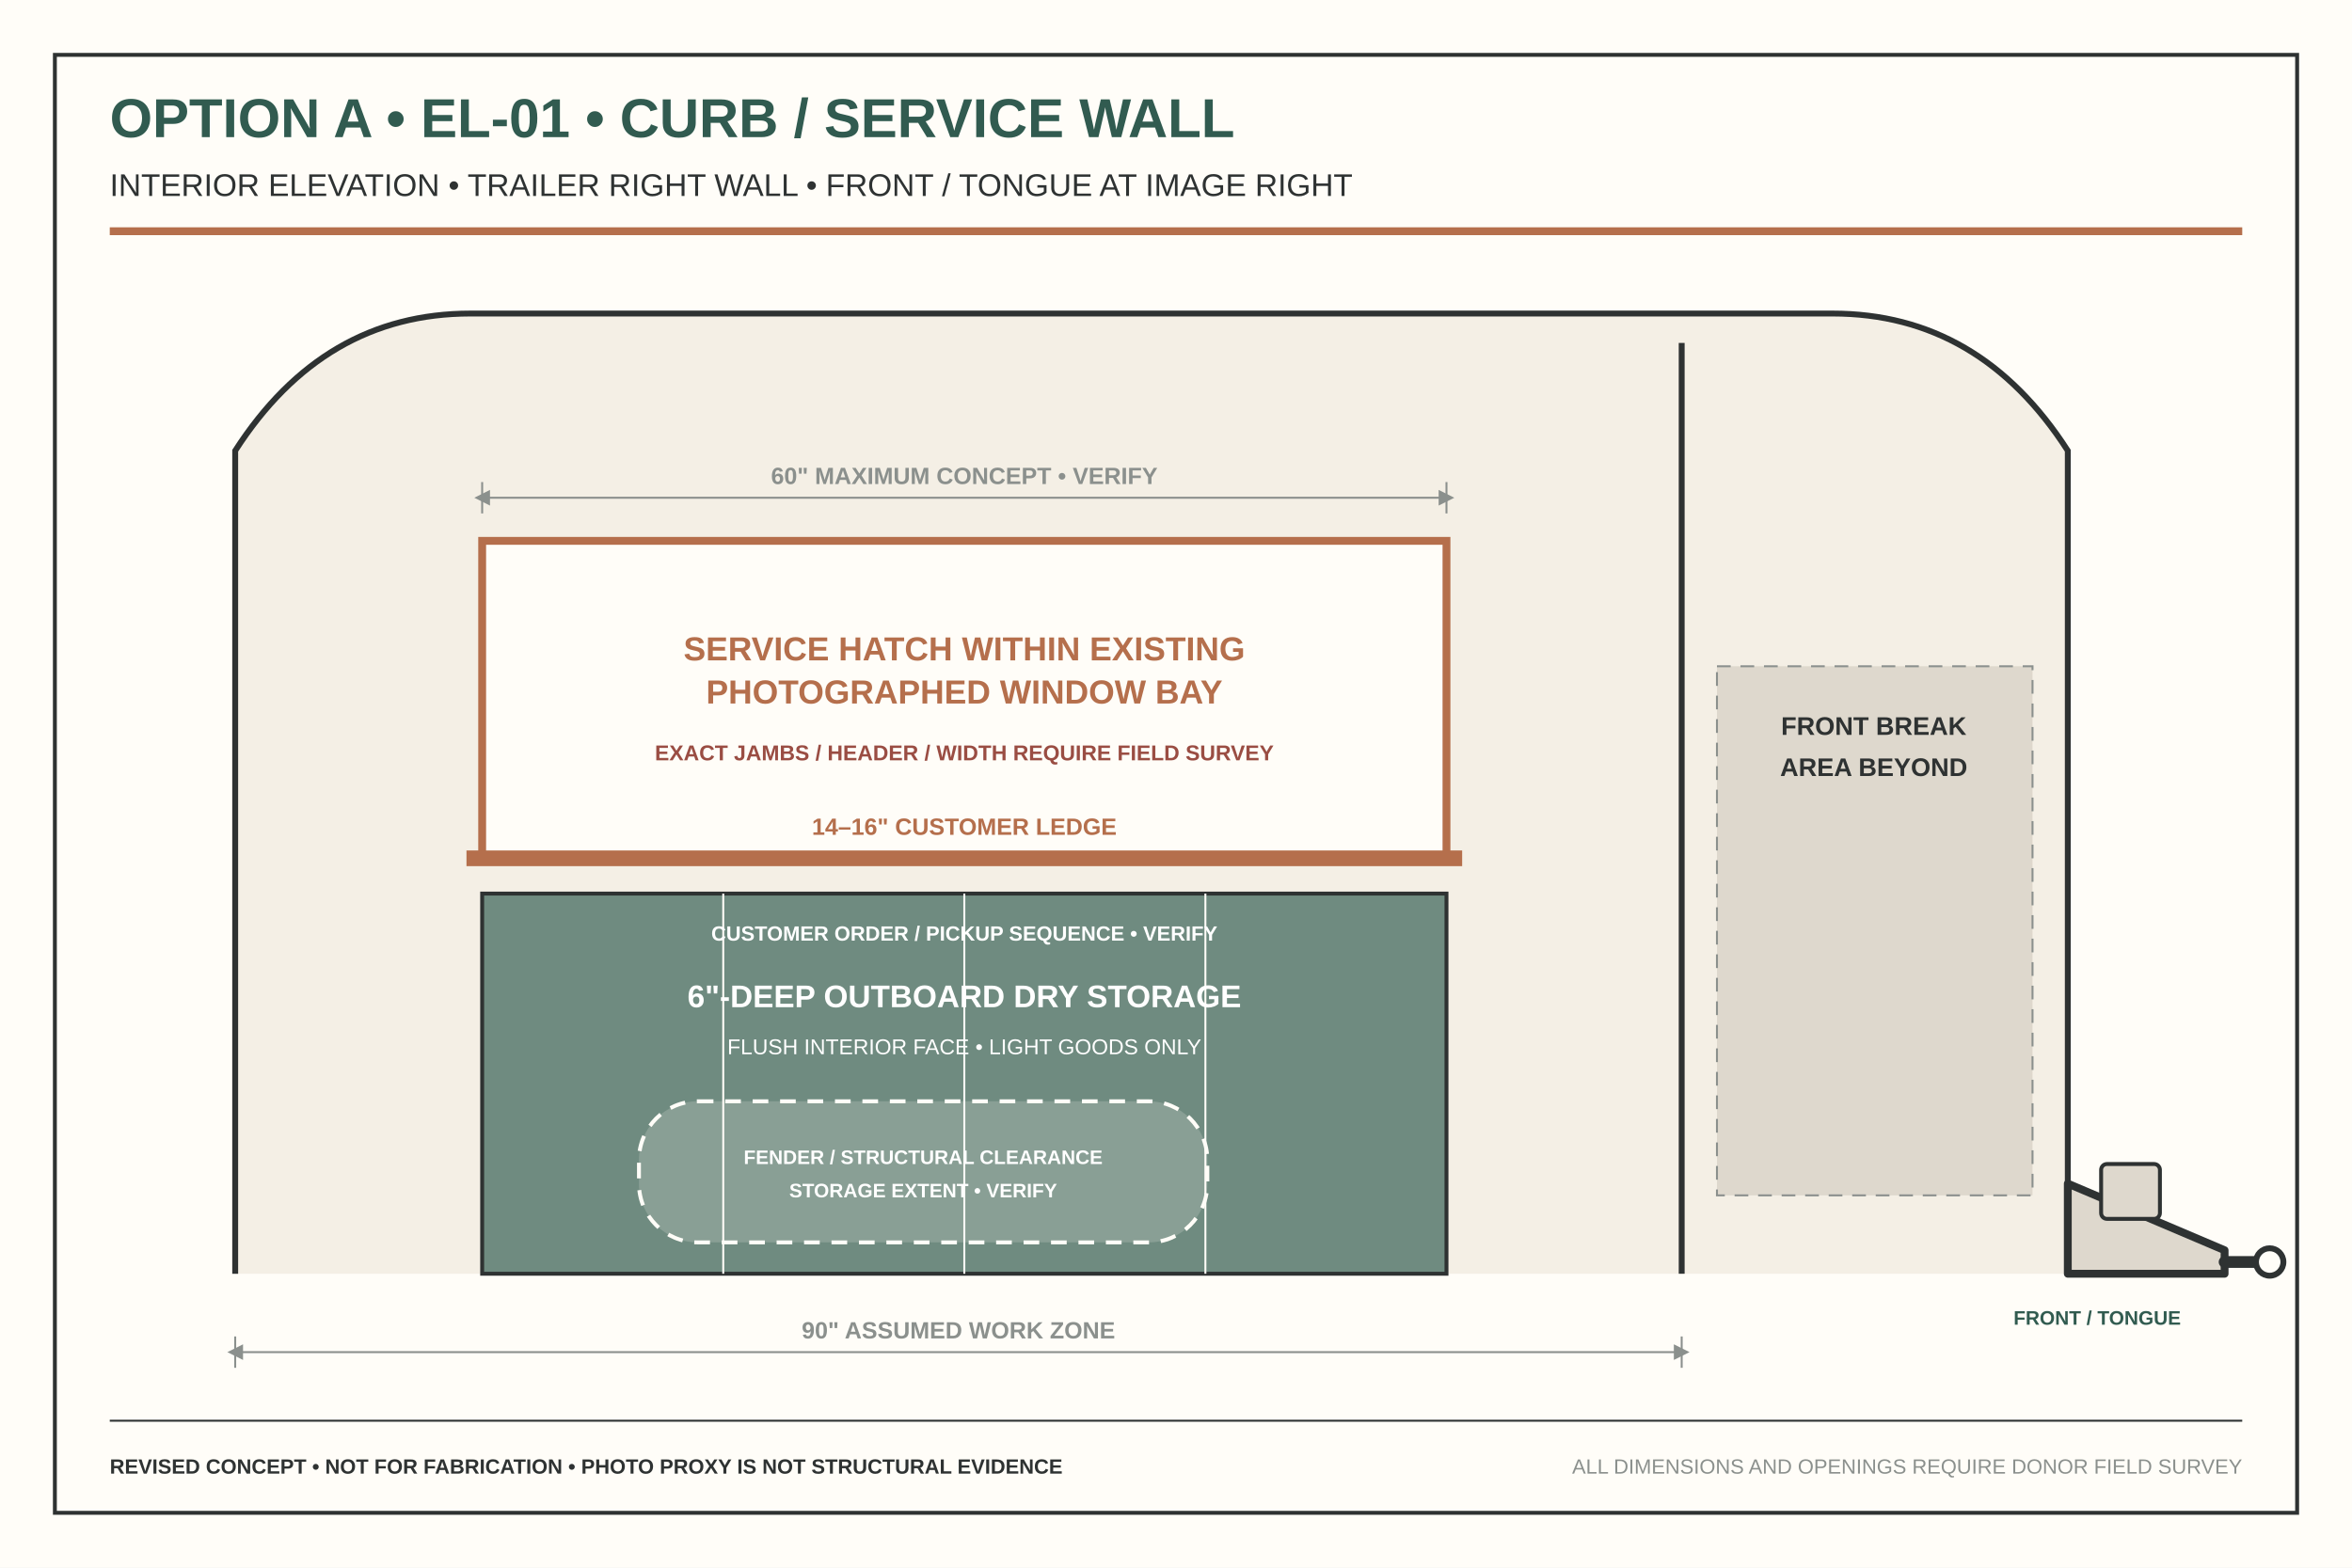
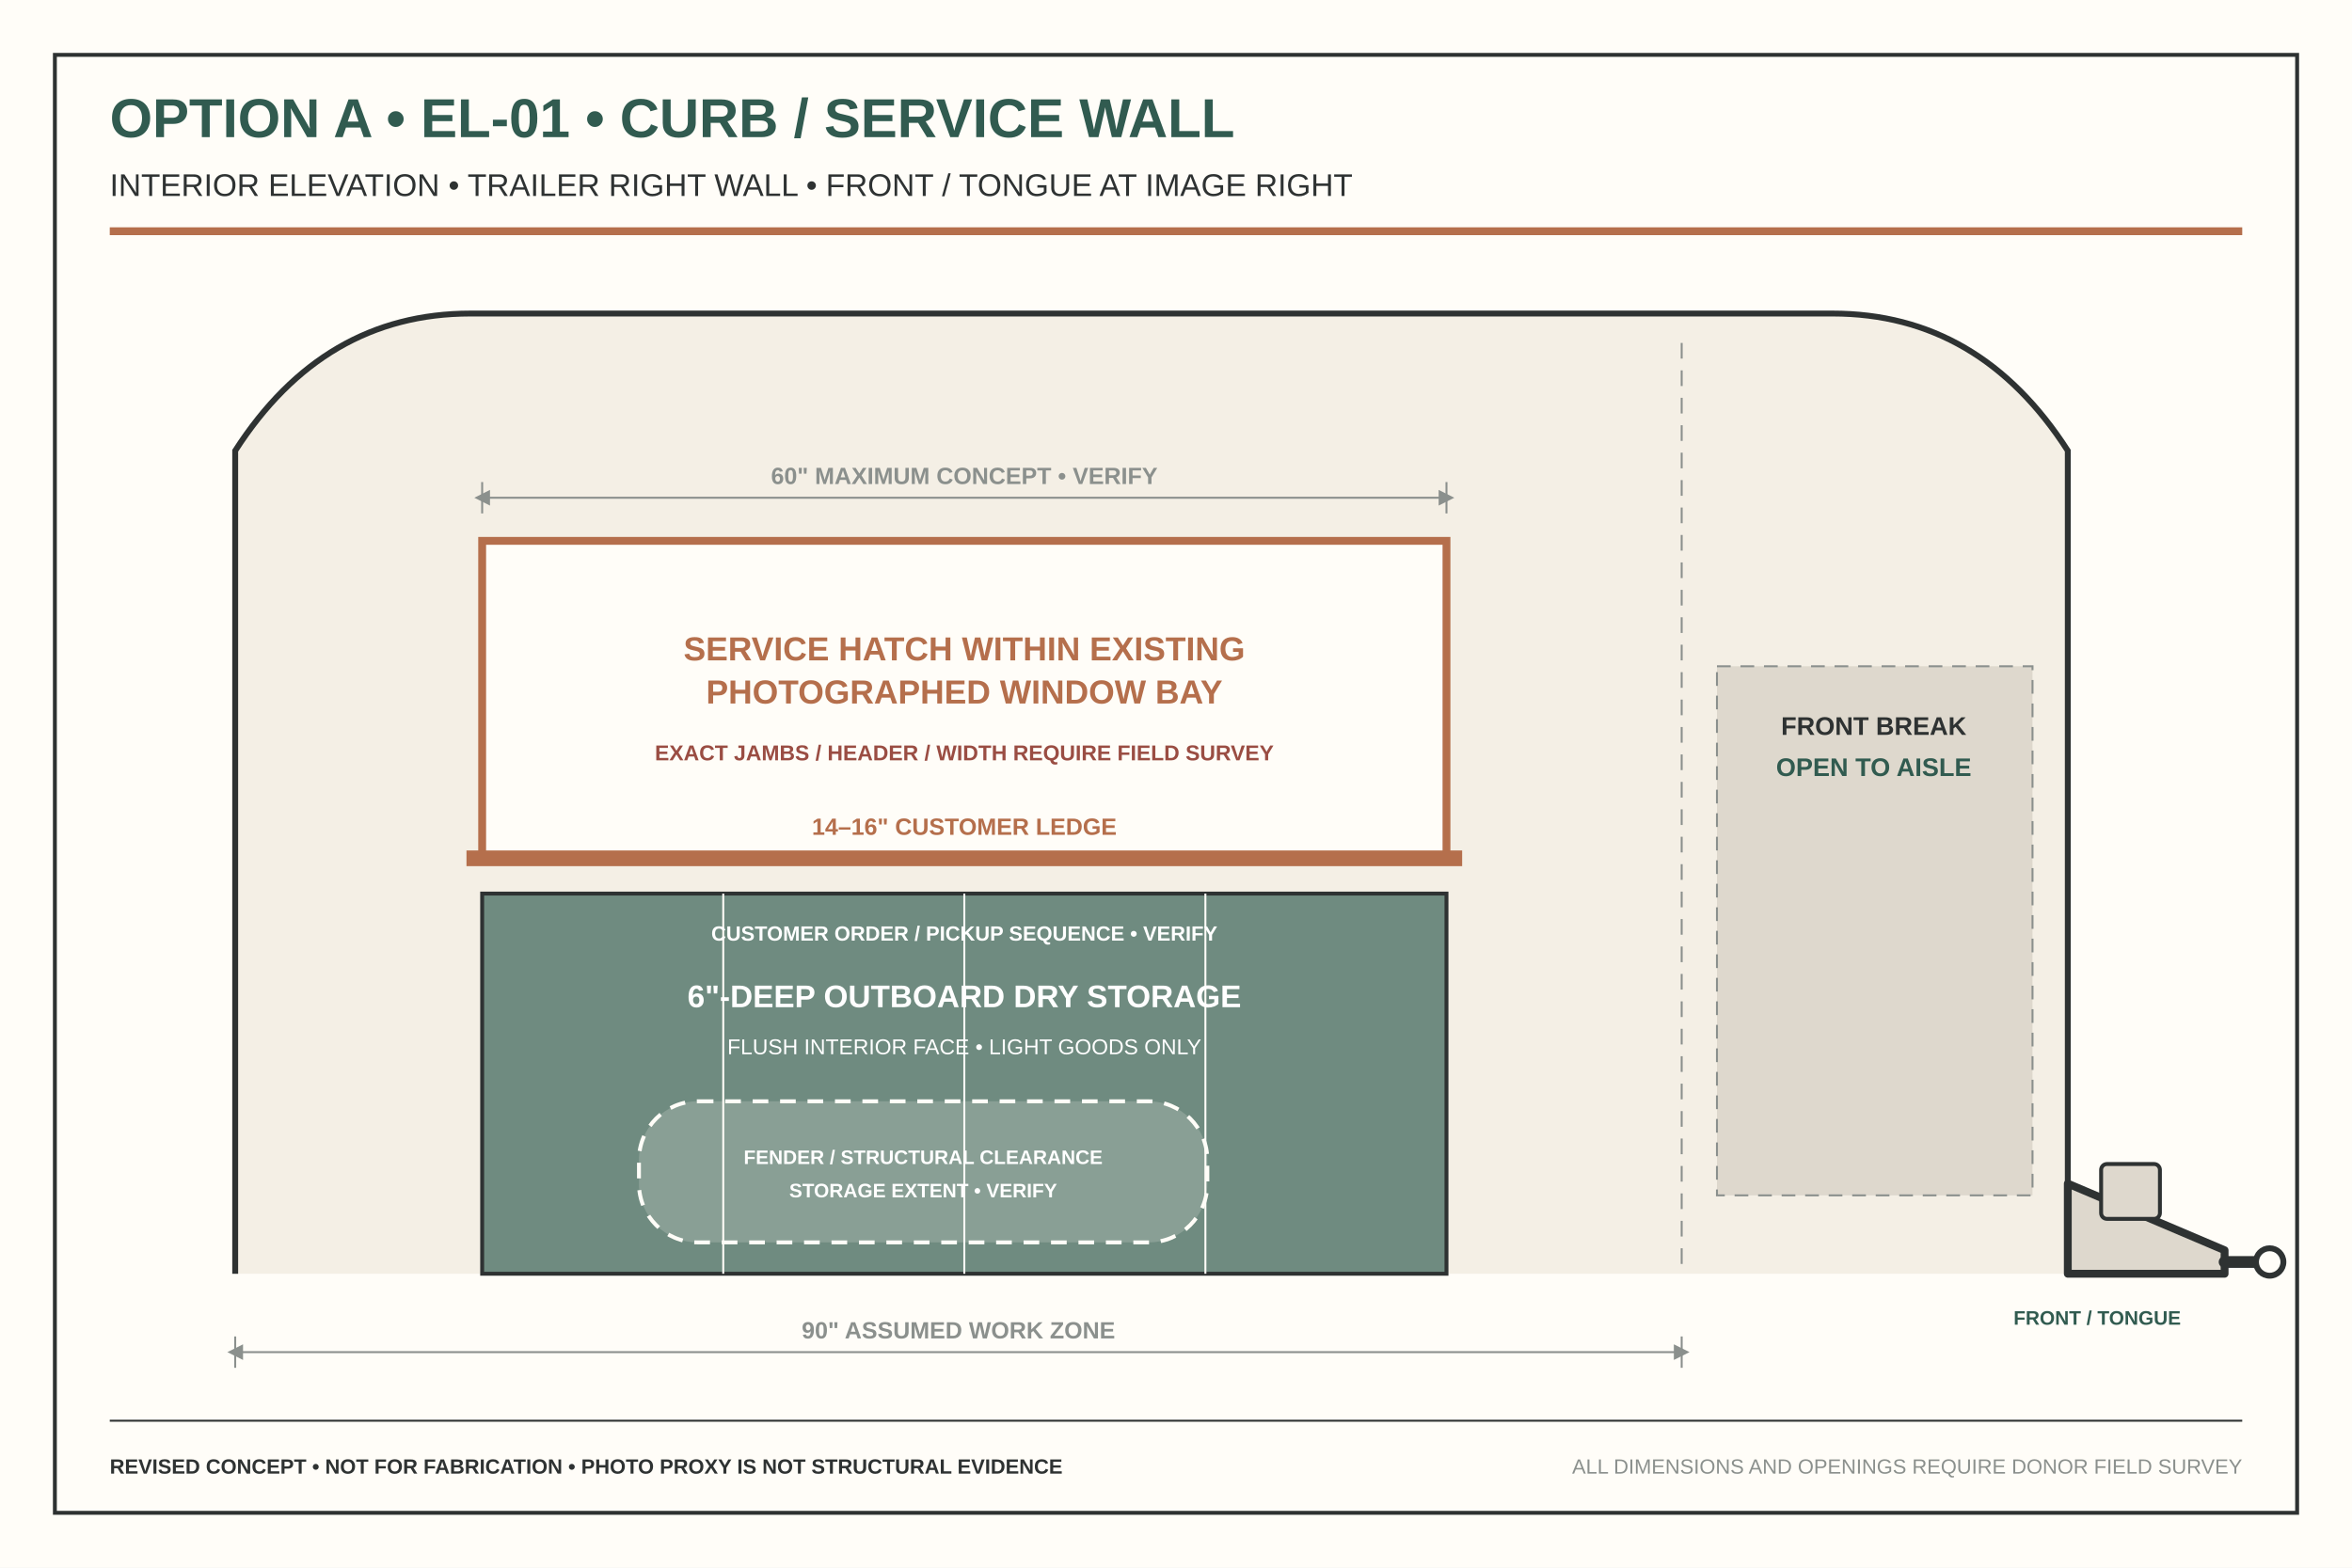
<svg xmlns="http://www.w3.org/2000/svg" width="1200" height="800" viewBox="0 0 1200 800" role="img" aria-labelledby="title desc">
  <defs>
    <marker id="arrow" markerWidth="8" markerHeight="8" refX="4" refY="4" orient="auto-start-reverse">
      <path d="M0,0 L8,4 L0,8 z" fill="#8B908D" />
    </marker>
  </defs>
  <rect width="1200" height="800" fill="#FFFDF8" />
  <rect x="28" y="28" width="1144" height="744" fill="none" stroke="#2E3232" stroke-width="2" />
  <text x="56" y="70" font-family="Arial,Helvetica,sans-serif" font-size="28" font-weight="700" fill="#315B50">OPTION A • EL-01 • CURB / SERVICE WALL</text>
  <text x="56" y="100" font-family="Arial,Helvetica,sans-serif" font-size="16" fill="#2E3232">INTERIOR ELEVATION • TRAILER RIGHT WALL • FRONT / TONGUE AT IMAGE RIGHT</text>
  <line x1="56" y1="118" x2="1144" y2="118" stroke="#B56F4C" stroke-width="4" />
  <path d="M120 650 L120 230 Q165 160 240 160 L935 160 Q1010 160 1055 230 L1055 650" fill="#F4EFE5" stroke="#2E3232" stroke-width="3" />
  <path d="M1055 604 L1135 638 L1135 650 L1055 650 Z" fill="#DED8CD" stroke="#2E3232" stroke-width="4" stroke-linejoin="round" />
  <line x1="1135" y1="644" x2="1151" y2="644" stroke="#2E3232" stroke-width="6" stroke-linecap="round" />
  <circle cx="1158" cy="644" r="7" fill="#FFFDF8" stroke="#2E3232" stroke-width="3" />
  <rect x="1072" y="594" width="30" height="28" rx="3" fill="#DED8CD" stroke="#2E3232" stroke-width="2" />
  <text x="1070" y="676" font-family="Arial,Helvetica,sans-serif" font-size="10" text-anchor="middle" font-weight="700" fill="#315B50">FRONT / TONGUE</text>
-   <line x1="858" y1="175" x2="858" y2="650" stroke="#2E3232" stroke-width="3" />
+   <line x1="858" y1="175" x2="858" y2="650" stroke="#8B908D" stroke-width="1" stroke-dasharray="8 6" />
  <rect x="876" y="340" width="161" height="270" fill="#DED8CD" stroke="#8B908D" stroke-dasharray="7 5" />
  <text x="956" y="375" font-family="Arial,Helvetica,sans-serif" font-size="13" text-anchor="middle" font-weight="700" fill="#2E3232">FRONT BREAK</text>
-   <text x="956" y="396" font-family="Arial,Helvetica,sans-serif" font-size="13" text-anchor="middle" font-weight="700" fill="#2E3232">AREA BEYOND</text>
+   <text x="956" y="396" font-family="Arial,Helvetica,sans-serif" font-size="13" text-anchor="middle" font-weight="700" fill="#315B50">OPEN TO AISLE</text>
  <rect x="246" y="276" width="492" height="162" fill="#FFFDF8" stroke="#B56F4C" stroke-width="4" />
  <line x1="246" y1="254" x2="738" y2="254" stroke="#8B908D" marker-start="url(#arrow)" marker-end="url(#arrow)" />
  <line x1="246" y1="246" x2="246" y2="262" stroke="#8B908D" />
  <line x1="738" y1="246" x2="738" y2="262" stroke="#8B908D" />
  <text x="492" y="247" font-family="Arial,Helvetica,sans-serif" font-size="12" text-anchor="middle" font-weight="700" fill="#8B908D">60" MAXIMUM CONCEPT • VERIFY</text>
  <text x="492" y="337" font-family="Arial,Helvetica,sans-serif" font-size="17" text-anchor="middle" font-weight="700" fill="#B56F4C">SERVICE HATCH WITHIN EXISTING</text>
  <text x="492" y="359" font-family="Arial,Helvetica,sans-serif" font-size="17" text-anchor="middle" font-weight="700" fill="#B56F4C">PHOTOGRAPHED WINDOW BAY</text>
  <text x="492" y="388" font-family="Arial,Helvetica,sans-serif" font-size="11" text-anchor="middle" font-weight="700" fill="#9A4D43">EXACT JAMBS / HEADER / WIDTH REQUIRE FIELD SURVEY</text>
  <line x1="238" y1="438" x2="746" y2="438" stroke="#B56F4C" stroke-width="8" />
  <text x="492" y="426" font-family="Arial,Helvetica,sans-serif" font-size="12" text-anchor="middle" font-weight="700" fill="#B56F4C">14–16" CUSTOMER LEDGE</text>
  <rect x="246" y="456" width="492" height="194" fill="#6F8B80" stroke="#2E3232" stroke-width="2" />
  <line x1="369" y1="456" x2="369" y2="650" stroke="#FFFDF8" />
  <line x1="492" y1="456" x2="492" y2="650" stroke="#FFFDF8" />
  <line x1="615" y1="456" x2="615" y2="650" stroke="#FFFDF8" />
  <text x="492" y="514" font-family="Arial,Helvetica,sans-serif" font-size="16" text-anchor="middle" font-weight="700" fill="#FFFFFF">6"-DEEP OUTBOARD DRY STORAGE</text>
  <text x="492" y="538" font-family="Arial,Helvetica,sans-serif" font-size="11" text-anchor="middle" fill="#FFFFFF">FLUSH INTERIOR FACE • LIGHT GOODS ONLY</text>
  <rect x="326" y="562" width="290" height="72" rx="30" fill="#FFFDF8" fill-opacity="0.18" stroke="#FFFDF8" stroke-width="2" stroke-dasharray="8 6" />
  <text x="471" y="594" font-family="Arial,Helvetica,sans-serif" font-size="10" text-anchor="middle" font-weight="700" fill="#FFFFFF">FENDER / STRUCTURAL CLEARANCE</text>
  <text x="471" y="611" font-family="Arial,Helvetica,sans-serif" font-size="10" text-anchor="middle" font-weight="700" fill="#FFFFFF">STORAGE EXTENT • VERIFY</text>
  <text x="492" y="480" font-family="Arial,Helvetica,sans-serif" font-size="10.5" text-anchor="middle" font-weight="700" fill="#FFFFFF">CUSTOMER ORDER / PICKUP SEQUENCE • VERIFY</text>
  <line x1="120" y1="690" x2="858" y2="690" stroke="#8B908D" marker-start="url(#arrow)" marker-end="url(#arrow)" />
  <line x1="120" y1="682" x2="120" y2="698" stroke="#8B908D" />
  <line x1="858" y1="682" x2="858" y2="698" stroke="#8B908D" />
  <text x="489" y="683" font-family="Arial,Helvetica,sans-serif" font-size="12" text-anchor="middle" font-weight="700" fill="#8B908D">90" ASSUMED WORK ZONE</text>
  <line x1="56" y1="725" x2="1144" y2="725" stroke="#2E3232" />
  <text x="56" y="752" font-family="Arial,Helvetica,sans-serif" font-size="10.5" font-weight="700" fill="#2E3232">REVISED CONCEPT • NOT FOR FABRICATION • PHOTO PROXY IS NOT STRUCTURAL EVIDENCE</text>
  <text x="1144" y="752" font-family="Arial,Helvetica,sans-serif" font-size="10.5" text-anchor="end" fill="#8B908D">ALL DIMENSIONS AND OPENINGS REQUIRE DONOR FIELD SURVEY</text>
</svg>
